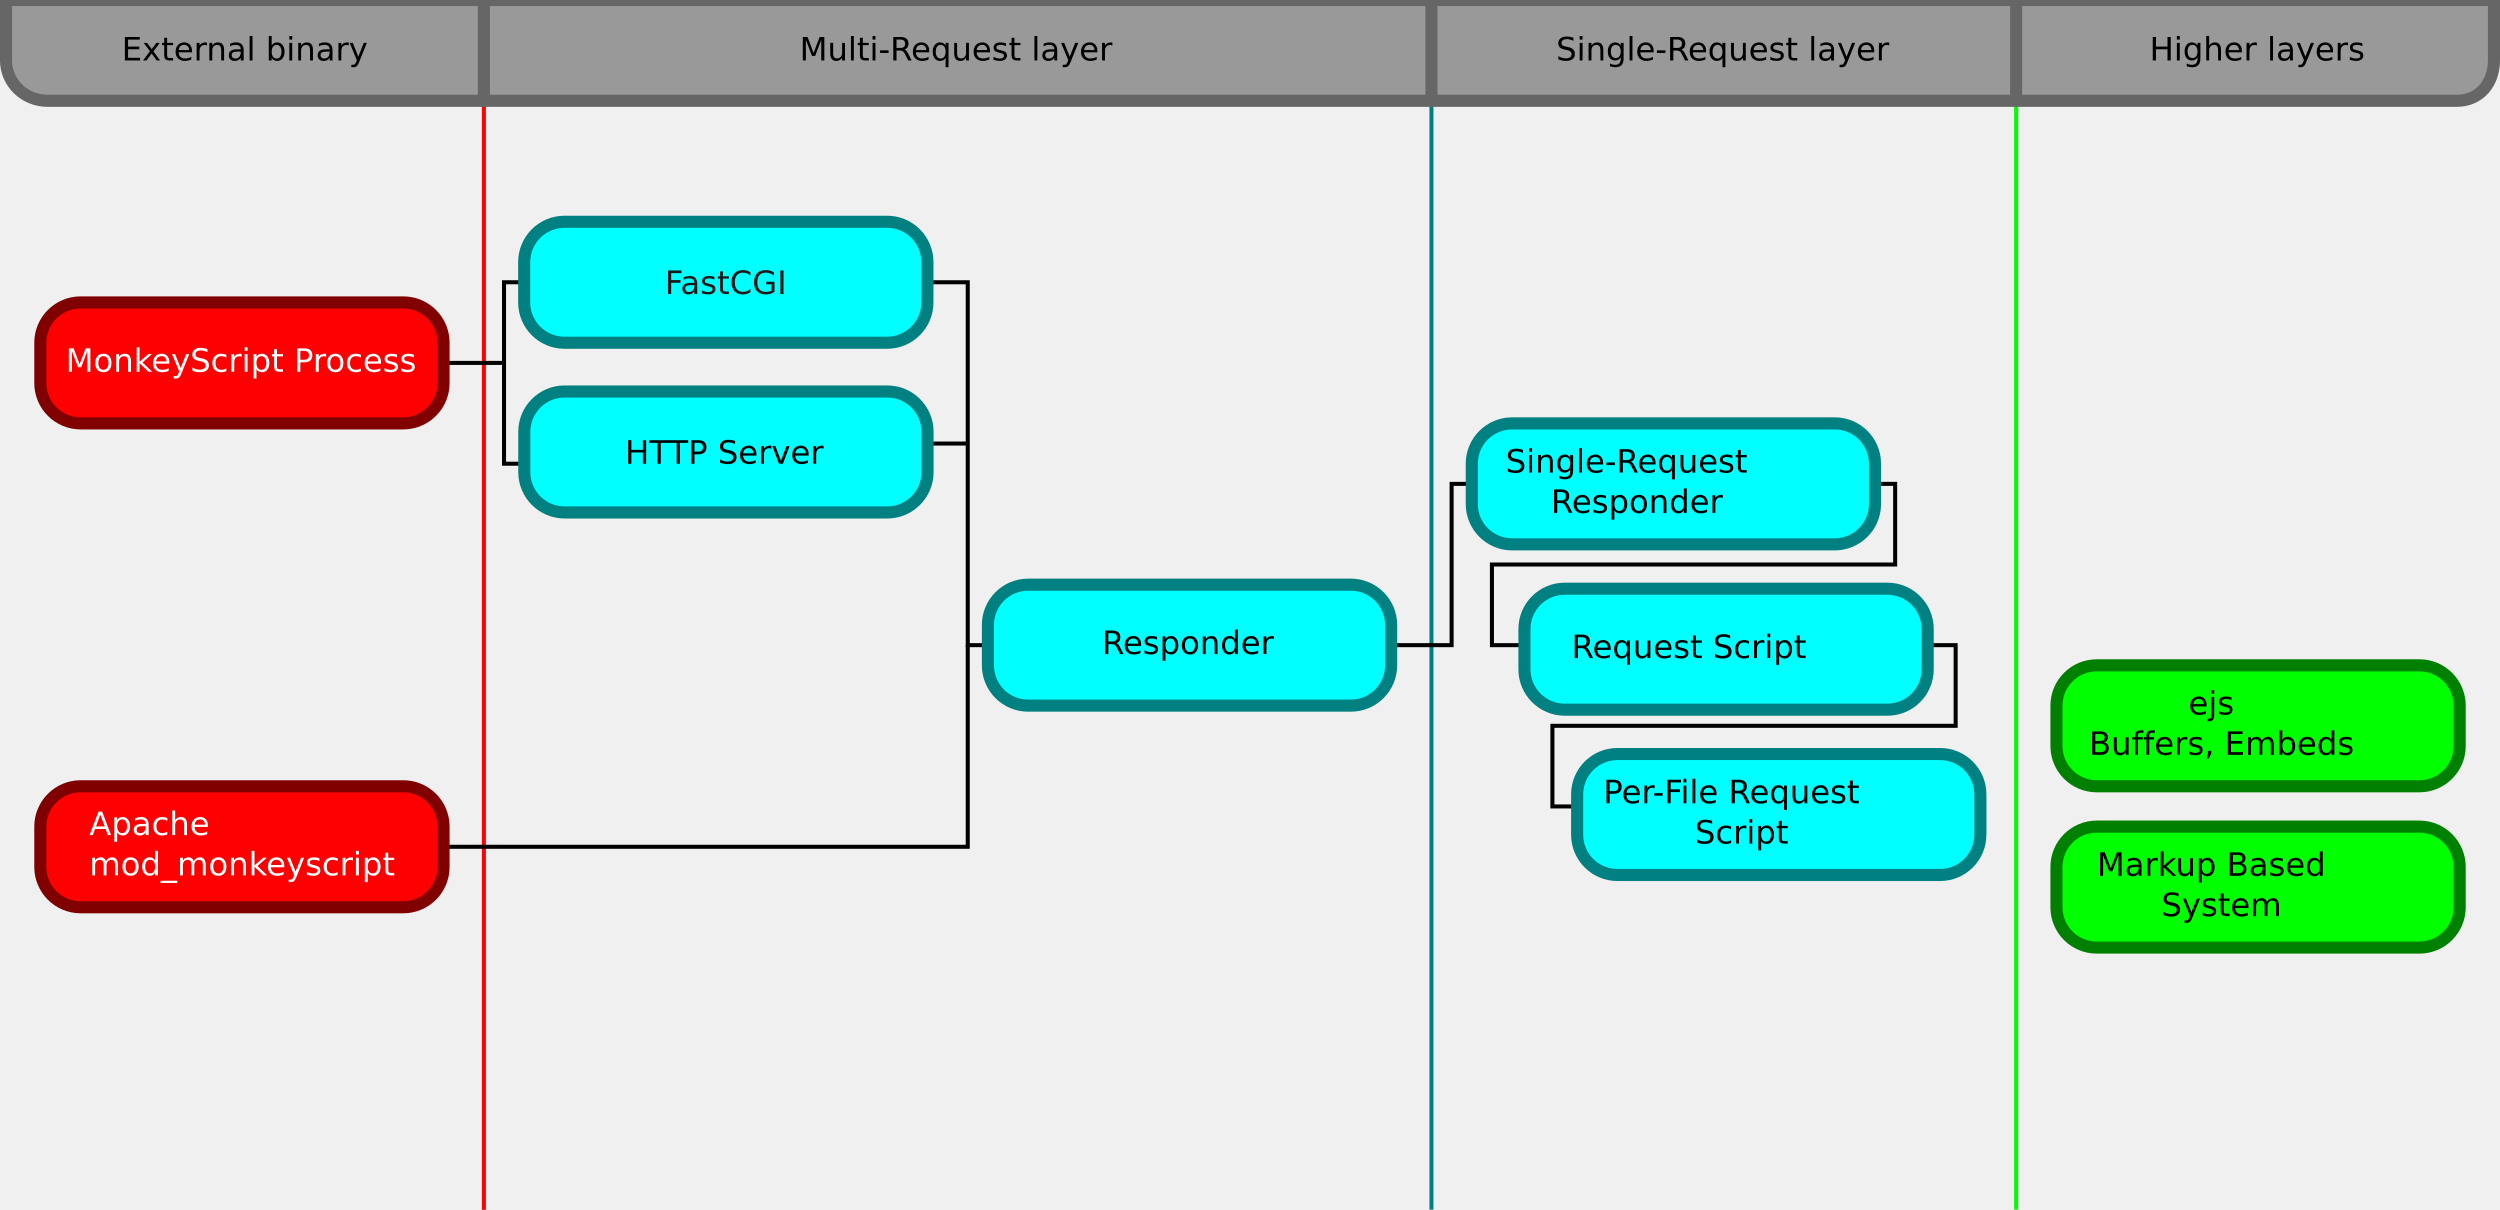
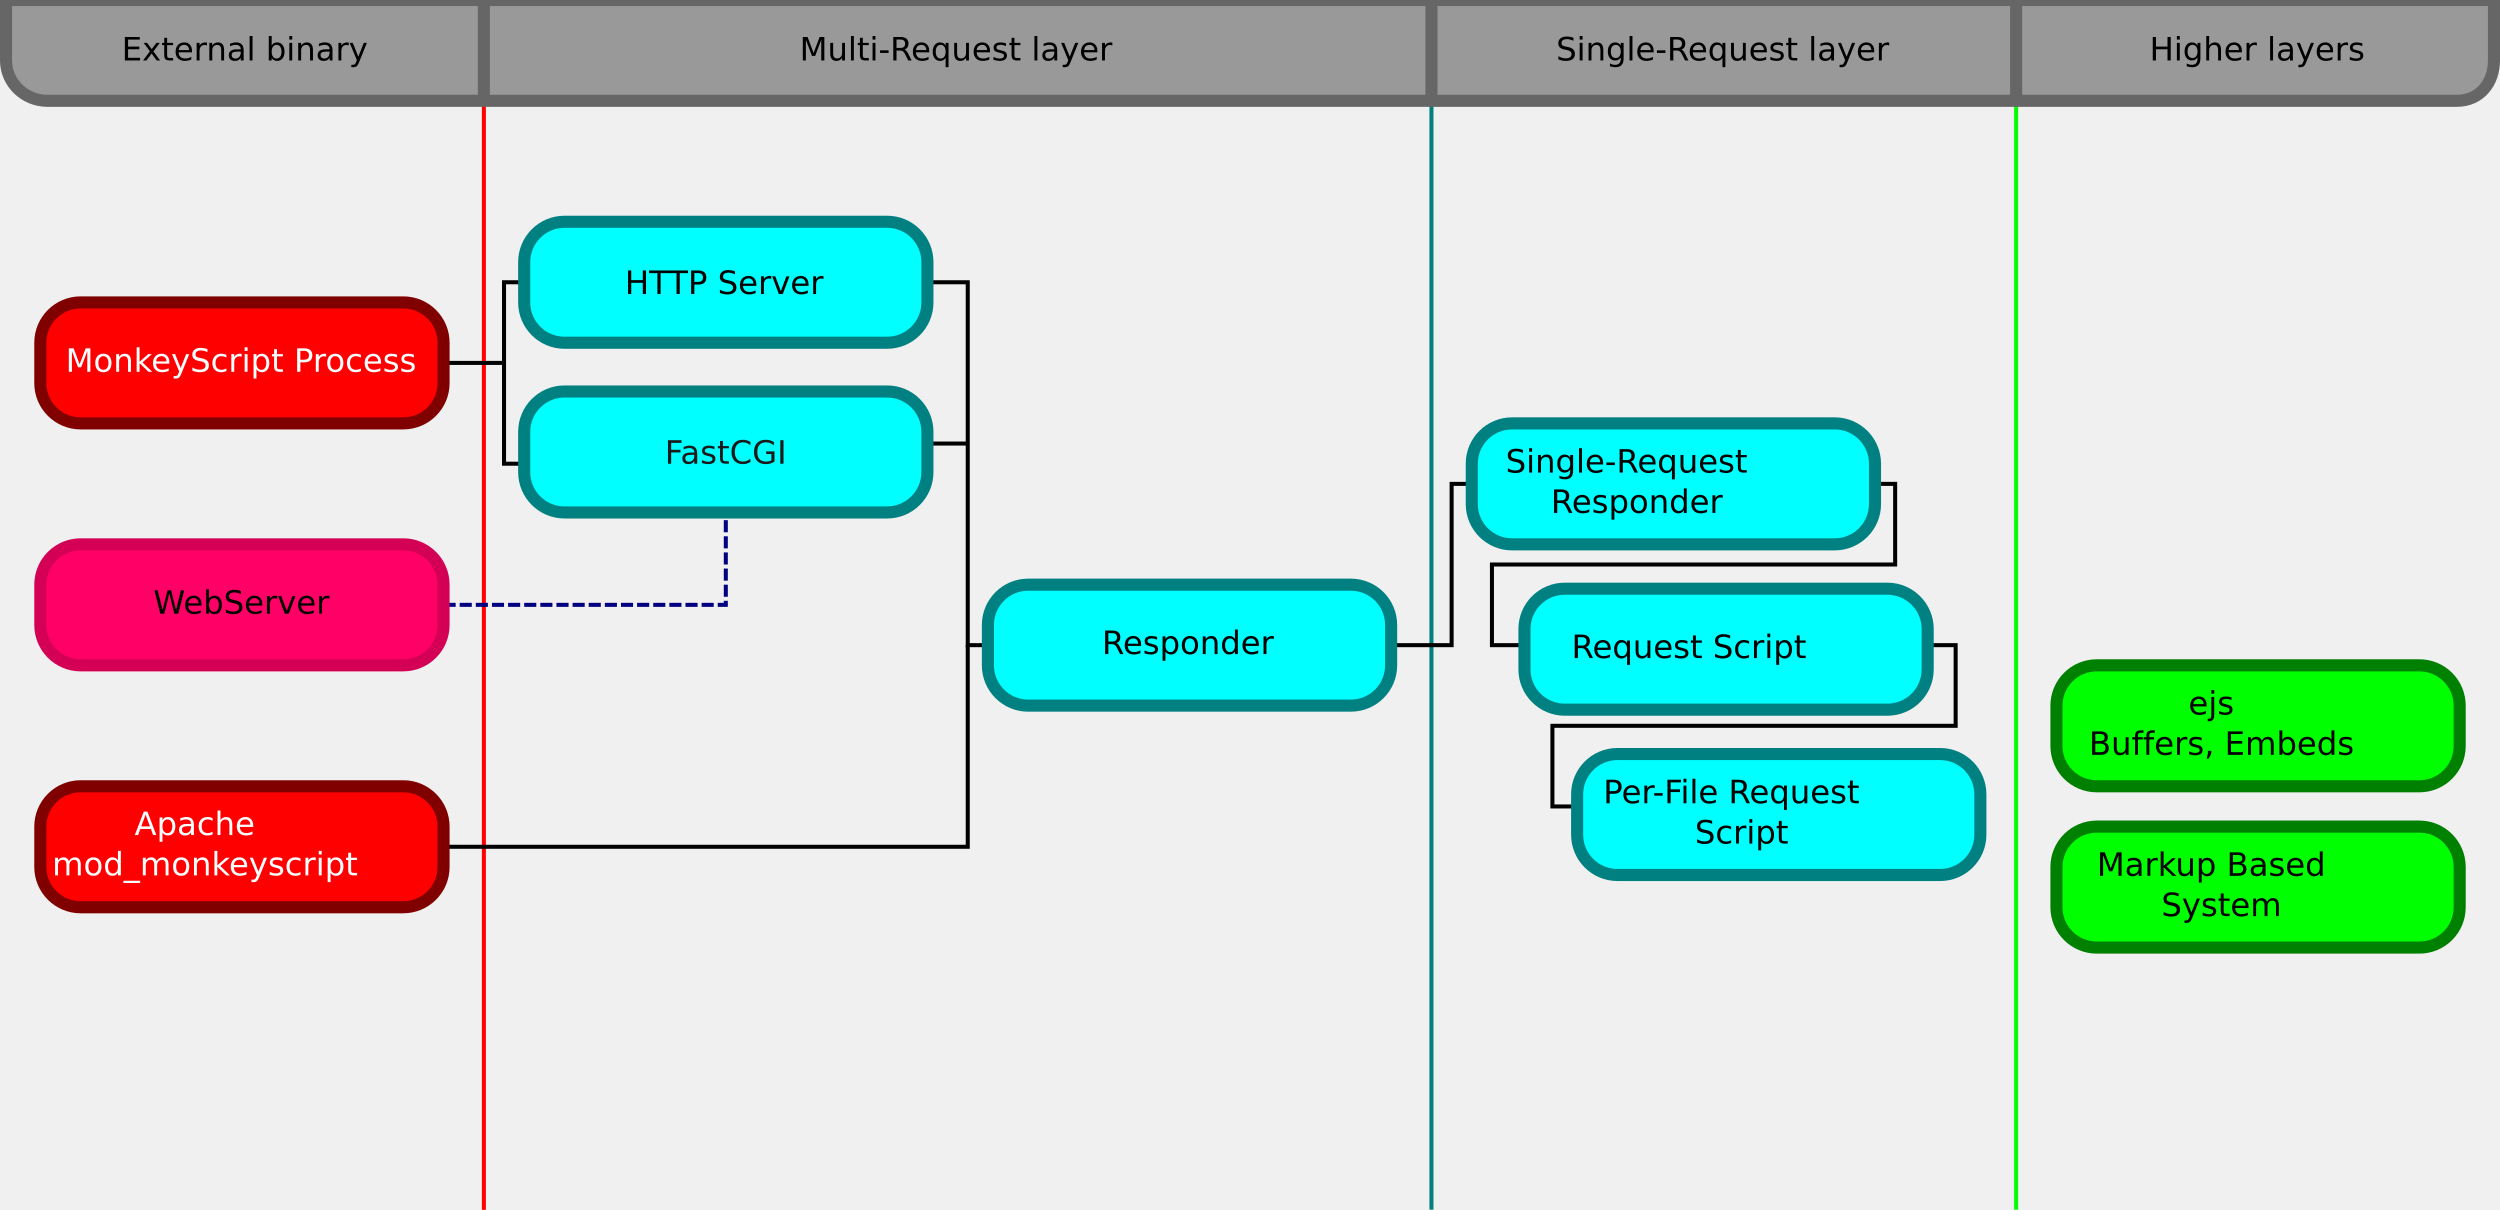
<svg xmlns="http://www.w3.org/2000/svg" width="620" height="300" id="svg2" version="1.0">
  <defs id="defs4">
    </defs>
  <g id="layer1">
    <path style="fill:none;fill-rule:evenodd;stroke:#008080;stroke-width:1px;stroke-linecap:butt;stroke-linejoin:miter;stroke-opacity:1" d="M 355,25 C 355,300 355,300 355,300" id="path5484" />
    <path style="fill:none;fill-rule:evenodd;stroke:#000000;stroke-width:1px;stroke-linecap:butt;stroke-linejoin:miter;stroke-opacity:1" d="M 345,160 L 360,160 L 360,120 L 365,120" id="path6607" />
    <path style="fill:none;fill-rule:evenodd;stroke:#000000;stroke-width:1px;stroke-linecap:butt;stroke-linejoin:miter;stroke-opacity:1" d="M 475,160 L 485,160 L 485,180 L 385,180 L 385,200 L 390,200" id="path6611" />
    <path style="fill:none;fill-rule:evenodd;stroke:#000000;stroke-width:1px;stroke-linecap:butt;stroke-linejoin:miter;stroke-opacity:1" d="M 465,120 L 470,120 L 470,140 L 370,140 L 370,160 L 380,160" id="path6609" />
    <path style="fill:none;fill-rule:evenodd;stroke:#ff0000;stroke-width:1px;stroke-linecap:butt;stroke-linejoin:miter;stroke-opacity:1" d="M 120,25.042 C 120,67.819 120,110.597 120,153.375 C 120,199.208 120,245.042 120,290.875 C 120,293.931 120,296.986 120,300.042" id="path5480" />
    <g id="g6602">
      <path id="path6596" d="M 245,160 L 240,160 L 240,70 L 230,70" style="fill:none;fill-rule:evenodd;stroke:#000000;stroke-width:1px;stroke-linecap:butt;stroke-linejoin:miter;stroke-opacity:1" />
      <path id="path6598" d="M 230,110 L 240,110" style="fill:none;fill-rule:evenodd;stroke:#000000;stroke-width:1px;stroke-linecap:butt;stroke-linejoin:miter;stroke-opacity:1" />
      <path id="path6600" d="M 110,210 L 240,210 L 240,160" style="fill:none;fill-rule:evenodd;stroke:#000000;stroke-width:1px;stroke-linecap:butt;stroke-linejoin:miter;stroke-opacity:1" />
    </g>
    <g id="g6591">
      <g id="g6580">
        <path style="fill:none;fill-rule:evenodd;stroke:#000000;stroke-width:1px;stroke-linecap:butt;stroke-linejoin:miter;stroke-opacity:1" d="M 130,115 L 125,115 L 125,70 L 130,70" id="path6576" />
      </g>
      <path id="path6578" d="M 110,90 L 125,90 L 125,90" style="fill:none;fill-rule:evenodd;stroke:#000000;stroke-width:1px;stroke-linecap:butt;stroke-linejoin:miter;stroke-opacity:1" />
    </g>
    <path style="fill:none;fill-rule:evenodd;stroke:#00ff00;stroke-width:1px;stroke-linecap:butt;stroke-linejoin:miter;stroke-opacity:1" d="M 500,25 C 500,300 500,300 500,300" id="path5486" />
    <path style="fill:#999999;fill-opacity:1;fill-rule:nonzero;stroke:#666666;stroke-width:3;stroke-linecap:round;stroke-linejoin:round;stroke-miterlimit:4;stroke-dashoffset:0.5;stroke-opacity:1" d="M 618.5,0 C 618.5,0 618.5,10 618.5,10 L 618.5,15 C 618.5,20.54 614.988,25 609.291,25 L 11.783,25 C 6.086,25 1.5,20.54 1.5,15 C 1.5,15 1.5,15 1.5,0 L 618.5,0 z" id="rect6325" />
    <g id="g6515">
      <rect ry="10" y="75" x="10" height="30" width="100" id="rect5502" style="fill:#ff0000;fill-opacity:1;fill-rule:nonzero;stroke:#800000;stroke-width:3;stroke-linecap:round;stroke-linejoin:round;stroke-miterlimit:4;stroke-dasharray:none;stroke-dashoffset:0.5;stroke-opacity:1" rx="10" />
      <text id="text5488" y="92.207" x="16.289" style="font-size:8px;font-style:normal;font-weight:normal;fill:#ffffff;fill-opacity:1;stroke:none;stroke-width:1px;stroke-linecap:butt;stroke-linejoin:miter;stroke-opacity:1;font-family:Bitstream Vera Sans" xml:space="preserve">
        <tspan id="tspan5492" y="92.207" x="16.289">MonkeyScript Process</tspan>
      </text>
    </g>
-     <g id="g6509">
+     <g id="g6346">
      <rect style="fill:#ff0000;fill-opacity:1;fill-rule:nonzero;stroke:#800000;stroke-width:3;stroke-linecap:round;stroke-linejoin:round;stroke-miterlimit:4;stroke-dasharray:none;stroke-dashoffset:0.5;stroke-opacity:1" id="rect6274" width="100" height="30" x="10" y="195" ry="10" rx="10" />
-       <text id="text5494" y="207.096" x="22.137" style="font-size:8px;font-style:normal;font-weight:normal;fill:#ffffff;fill-opacity:1;stroke:none;stroke-width:1px;stroke-linecap:butt;stroke-linejoin:miter;stroke-opacity:1;font-family:Bitstream Vera Sans" xml:space="preserve">
-         <tspan y="207.096" x="22.137" id="tspan5496">Apache</tspan>
-         <tspan id="tspan5498" y="217.096" x="22.137">mod_monkeyscript</tspan>
+       <text id="text5494" y="207.096" x="59.734" style="font-size:8px;font-style:normal;font-weight:normal;text-align:center;text-anchor:middle;fill:#ffffff;fill-opacity:1;stroke:none;stroke-width:1px;stroke-linecap:butt;stroke-linejoin:miter;stroke-opacity:1;font-family:Bitstream Vera Sans" xml:space="preserve">
+         <tspan y="207.096" x="59.734" id="tspan5496">Apache</tspan>
+         <tspan id="tspan5498" y="217.096" x="59.734">mod_monkeyscript</tspan>
      </text>
    </g>
    <text xml:space="preserve" style="font-size:8px;font-style:normal;font-weight:normal;fill:#000000;fill-opacity:1;stroke:none;stroke-width:1px;stroke-linecap:butt;stroke-linejoin:miter;stroke-opacity:1;font-family:Bitstream Vera Sans" x="30.188" y="15" id="text6309">
      <tspan id="tspan6311" x="30.188" y="15">External binary</tspan>
    </text>
    <text xml:space="preserve" style="font-size:8px;font-style:normal;font-weight:normal;fill:#000000;fill-opacity:1;stroke:none;stroke-width:1px;stroke-linecap:butt;stroke-linejoin:miter;stroke-opacity:1;font-family:Bitstream Vera Sans" x="198.314" y="15" id="text6313">
      <tspan id="tspan6315" x="198.314" y="15">Multi-Request layer</tspan>
    </text>
    <text xml:space="preserve" style="font-size:8px;font-style:normal;font-weight:normal;fill:#000000;fill-opacity:1;stroke:none;stroke-width:1px;stroke-linecap:butt;stroke-linejoin:miter;stroke-opacity:1;font-family:Bitstream Vera Sans" x="385.928" y="15" id="text6317">
      <tspan id="tspan6319" x="385.928" y="15">Single-Request layer</tspan>
    </text>
    <text xml:space="preserve" style="font-size:8px;font-style:normal;font-weight:normal;fill:#000000;fill-opacity:1;stroke:none;stroke-width:1px;stroke-linecap:butt;stroke-linejoin:miter;stroke-opacity:1;font-family:Bitstream Vera Sans" x="533.102" y="15" id="text6321">
      <tspan id="tspan6323" x="533.102" y="15">Higher layers</tspan>
    </text>
    <path style="fill:none;fill-rule:evenodd;stroke:#666666;stroke-width:3;stroke-linecap:butt;stroke-linejoin:miter;stroke-opacity:1" d="M 120,25 L 120,0" id="path6332" />
    <path id="path6334" d="M 355,25.146 L 355,0.146" style="fill:none;fill-rule:evenodd;stroke:#666666;stroke-width:3;stroke-linecap:butt;stroke-linejoin:miter;stroke-opacity:1" />
    <path style="fill:none;fill-rule:evenodd;stroke:#666666;stroke-width:3;stroke-linecap:butt;stroke-linejoin:miter;stroke-opacity:1" d="M 500,25 L 500,-5.6843419e-14" id="path6336" />
-     <g id="g6407" transform="translate(1,0)">
+     <path style="fill:none;fill-rule:evenodd;stroke:#000080;stroke-width:1;stroke-linecap:butt;stroke-linejoin:miter;stroke-opacity:1;stroke-miterlimit:4;stroke-dasharray:3,1;stroke-dashoffset:0" d="M 180,125 L 180,150 L 110,150" id="path5565" />
+     <g id="g6407" transform="translate(1,42.088)">
      <rect rx="10" style="fill:#00ffff;fill-opacity:1;fill-rule:nonzero;stroke:#008080;stroke-width:3;stroke-linecap:round;stroke-linejoin:round;stroke-miterlimit:4;stroke-dasharray:none;stroke-dashoffset:0.5;stroke-opacity:1" id="rect6276" width="100" height="30" x="129" y="55" ry="10" />
      <text id="text6338" y="72.912" x="163.875" style="font-size:8px;font-style:normal;font-weight:normal;fill:#1a1a1a;fill-opacity:1;stroke:none;stroke-width:1px;stroke-linecap:butt;stroke-linejoin:miter;stroke-opacity:1;font-family:Bitstream Vera Sans" xml:space="preserve">
        <tspan y="72.912" x="163.875" id="tspan6340">FastCGI</tspan>
      </text>
    </g>
-     <g id="g6402" transform="translate(1.285706,-0.2857132)">
+     <g id="g6402" transform="translate(1.256409,-42.3736)">
      <rect ry="10" y="97.374" x="128.744" height="30" width="100" id="rect6350" style="fill:#00ffff;fill-opacity:1;fill-rule:nonzero;stroke:#008080;stroke-width:3;stroke-linecap:round;stroke-linejoin:round;stroke-miterlimit:4;stroke-dasharray:none;stroke-dashoffset:0.5;stroke-opacity:1" rx="10" />
      <text id="text6342" y="115.286" x="153.714" style="font-size:8px;font-style:normal;font-weight:normal;fill:#000000;fill-opacity:1;stroke:none;stroke-width:1px;stroke-linecap:butt;stroke-linejoin:miter;stroke-opacity:1;font-family:Bitstream Vera Sans" xml:space="preserve">
        <tspan y="115.286" x="153.714" id="tspan6344">HTTP Server</tspan>
      </text>
    </g>
    <g id="g6397" transform="translate(-0.7089844,9.207031)">
      <rect rx="10" style="fill:#00ffff;fill-opacity:1;fill-rule:nonzero;stroke:#008080;stroke-width:3;stroke-linecap:round;stroke-linejoin:round;stroke-miterlimit:4;stroke-dasharray:none;stroke-dashoffset:0.5;stroke-opacity:1" id="rect6352" width="100" height="30" x="245.709" y="135.793" ry="10" />
      <text id="text6346" y="153" x="274" style="font-size:8px;font-style:normal;font-weight:normal;fill:#000000;fill-opacity:1;stroke:none;stroke-width:1px;stroke-linecap:butt;stroke-linejoin:miter;stroke-opacity:1;font-family:Bitstream Vera Sans" xml:space="preserve">
        <tspan y="153" x="274" id="tspan6348">Responder</tspan>
      </text>
    </g>
    <g id="g6382" transform="translate(-0.1660156,47.20703)">
      <rect ry="10" y="57.793" x="365.166" height="30" width="100" id="rect6364" style="fill:#00ffff;fill-opacity:1;fill-rule:nonzero;stroke:#008080;stroke-width:3;stroke-linecap:round;stroke-linejoin:round;stroke-miterlimit:4;stroke-dasharray:none;stroke-dashoffset:0.5;stroke-opacity:1" rx="10" />
      <text id="text6371" y="70" x="415" style="font-size:8px;font-style:normal;font-weight:normal;text-align:center;text-anchor:middle;fill:#000000;fill-opacity:1;stroke:none;stroke-width:1px;stroke-linecap:butt;stroke-linejoin:miter;stroke-opacity:1;font-family:Bitstream Vera Sans" xml:space="preserve">
        <tspan y="70" x="415" id="tspan6373">Single-Request</tspan>
        <tspan id="tspan6375" y="80" x="415">Responder</tspan>
      </text>
    </g>
    <g id="g6484" transform="translate(26,52)">
      <rect rx="10" style="fill:#00ffff;fill-opacity:1;fill-rule:nonzero;stroke:#008080;stroke-width:3;stroke-linecap:round;stroke-linejoin:round;stroke-miterlimit:4;stroke-dasharray:none;stroke-dashoffset:0.5;stroke-opacity:1" id="rect6432" width="100" height="30" x="365.129" y="135" ry="10" />
      <text xml:space="preserve" style="font-size:8px;font-style:normal;font-weight:normal;text-align:center;text-anchor:middle;fill:#000000;fill-opacity:1;stroke:none;stroke-width:1px;stroke-linecap:butt;stroke-linejoin:miter;stroke-opacity:1;font-family:Bitstream Vera Sans" x="414.834" y="147.207" id="text6434">
        <tspan x="414.834" y="147.207" id="tspan6438">Per-File Request</tspan>
        <tspan id="tspan6480" x="414.834" y="157.207">Script</tspan>
      </text>
    </g>
    <g id="g6490" transform="translate(12.93555,56)">
      <rect ry="10" y="90" x="365.129" height="30" width="100" id="rect6442" style="fill:#00ffff;fill-opacity:1;fill-rule:nonzero;stroke:#008080;stroke-width:3;stroke-linecap:round;stroke-linejoin:round;stroke-miterlimit:4;stroke-dasharray:none;stroke-dashoffset:0.5;stroke-opacity:1" rx="10" />
      <text id="text6444" y="107.207" x="414.834" style="font-size:8px;font-style:normal;font-weight:normal;text-align:center;text-anchor:middle;fill:#000000;fill-opacity:1;stroke:none;stroke-width:1px;stroke-linecap:butt;stroke-linejoin:miter;stroke-opacity:1;font-family:Bitstream Vera Sans" xml:space="preserve">
        <tspan id="tspan6448" y="107.207" x="414.834">Request Script</tspan>
      </text>
    </g>
    <g id="g6621">
      <rect rx="10" style="fill:#00ff00;fill-opacity:1;fill-rule:nonzero;stroke:#008000;stroke-width:3;stroke-linecap:round;stroke-linejoin:round;stroke-miterlimit:4;stroke-dasharray:none;stroke-dashoffset:0.5;stroke-opacity:1" id="rect6522" width="100" height="30" x="510" y="165" ry="10" />
      <text xml:space="preserve" style="font-size:8px;font-style:normal;font-weight:normal;text-align:center;text-anchor:middle;fill:#000000;fill-opacity:1;stroke:none;stroke-width:1px;stroke-linecap:butt;stroke-linejoin:miter;stroke-opacity:1;font-family:Bitstream Vera Sans" x="559.834" y="177.207" id="text6524">
        <tspan id="tspan6550" x="559.834" y="177.207">ejs</tspan>
        <tspan id="tspan6560" x="559.834" y="187.207">Buffers, Embeds</tspan>
      </text>
    </g>
    <g id="g6627">
      <rect ry="10" y="205" x="510" height="30" width="100" id="rect6534" style="fill:#00ff00;fill-opacity:1;fill-rule:nonzero;stroke:#008000;stroke-width:3;stroke-linecap:round;stroke-linejoin:round;stroke-miterlimit:4;stroke-dasharray:none;stroke-dashoffset:0.5;stroke-opacity:1" rx="10" />
      <text id="text6536" y="217.207" x="559.834" style="font-size:8px;font-style:normal;font-weight:normal;text-align:center;text-anchor:middle;fill:#000000;fill-opacity:1;stroke:none;stroke-width:1px;stroke-linecap:butt;stroke-linejoin:miter;stroke-opacity:1;font-family:Bitstream Vera Sans" xml:space="preserve">
        <tspan id="tspan6540" y="217.207" x="559.834">Markup Based</tspan>
        <tspan id="tspan6558" y="227.207" x="559.834">System</tspan>
      </text>
    </g>
+     <g id="g6341">
+       <rect rx="10" style="fill:#ff0066;fill-opacity:1;fill-rule:nonzero;stroke:#d40055;stroke-width:3;stroke-linecap:round;stroke-linejoin:round;stroke-miterlimit:4;stroke-dasharray:none;stroke-dashoffset:0.5;stroke-opacity:1" id="rect5548" width="100" height="30" x="10" y="135" ry="10" />
+       <text xml:space="preserve" style="font-size:8px;font-style:normal;font-weight:normal;fill:#000000;fill-opacity:1;stroke:none;stroke-width:1px;stroke-linecap:butt;stroke-linejoin:miter;stroke-opacity:1;font-family:Bitstream Vera Sans" x="38.027" y="152.207" id="text5550">
+         <tspan x="38.027" y="152.207" id="tspan5552">WebServer</tspan>
+       </text>
+     </g>
  </g>
</svg>
